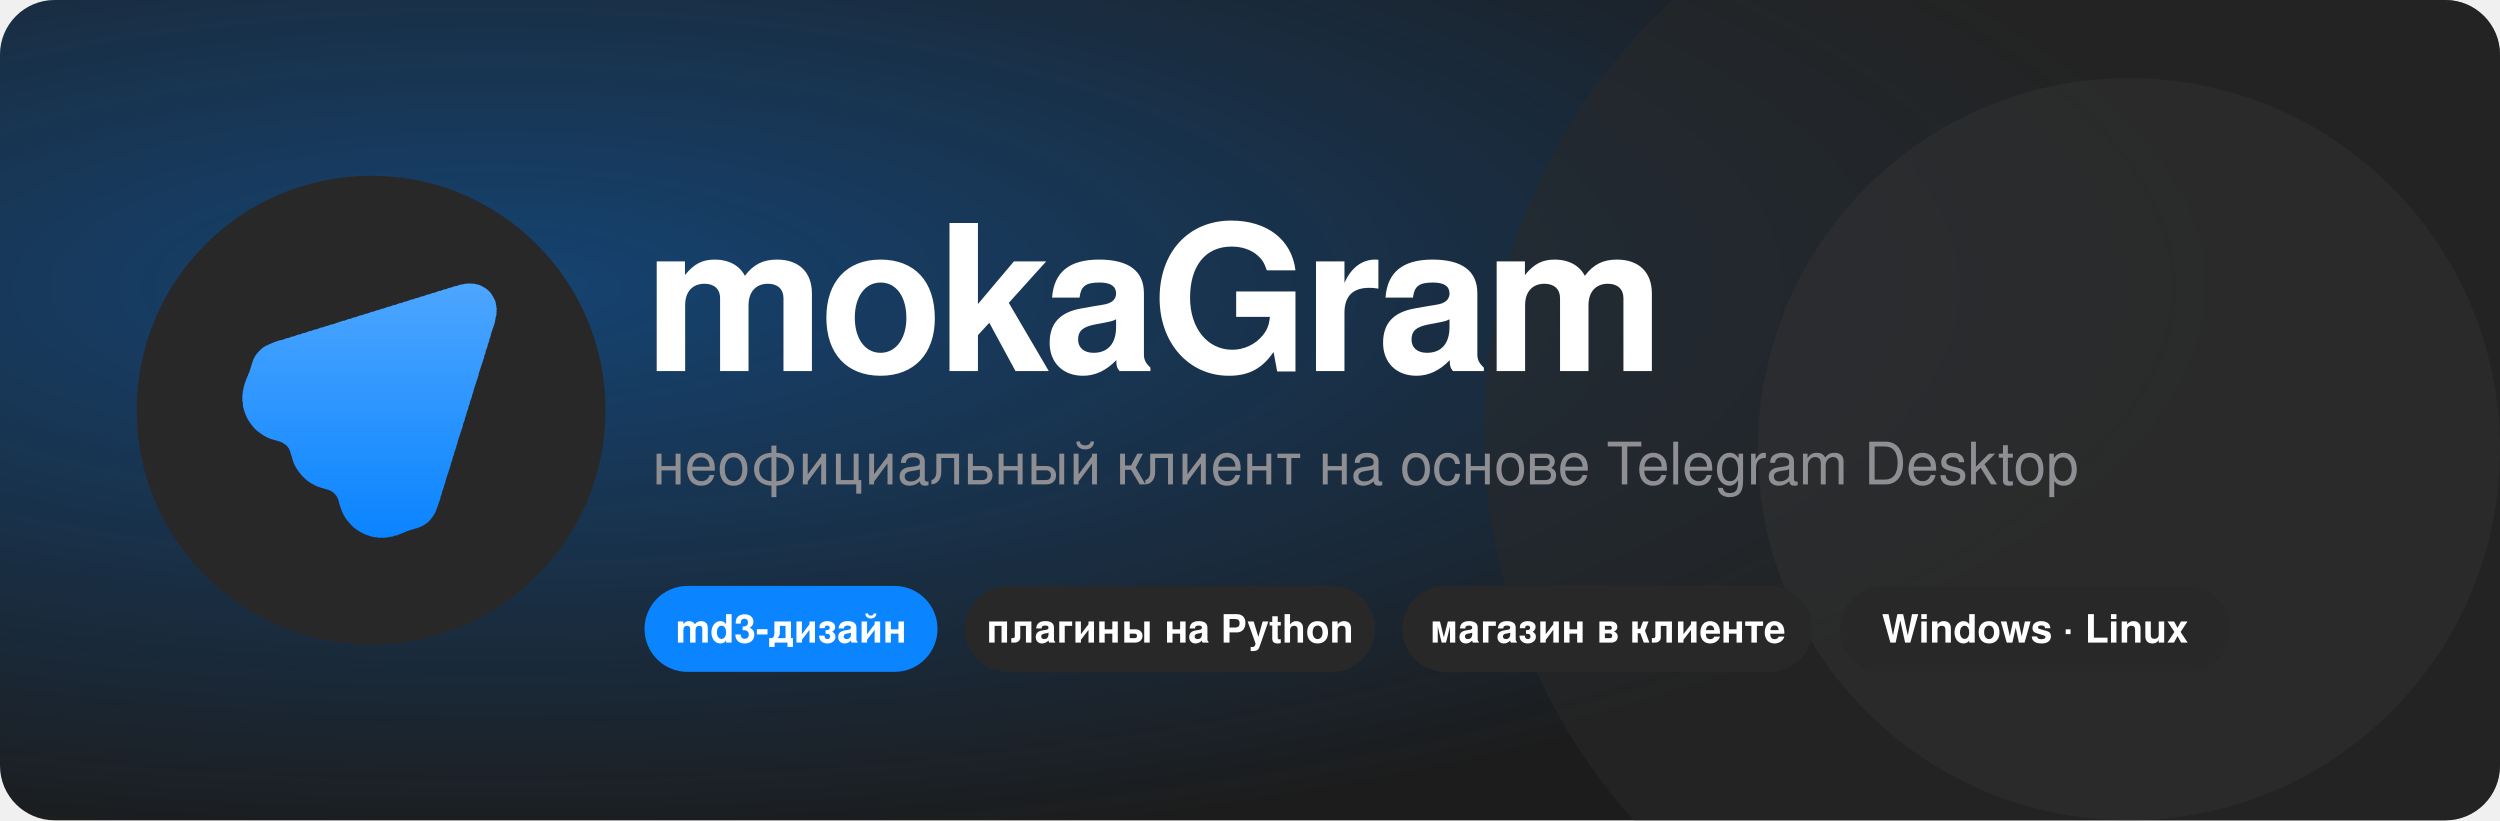
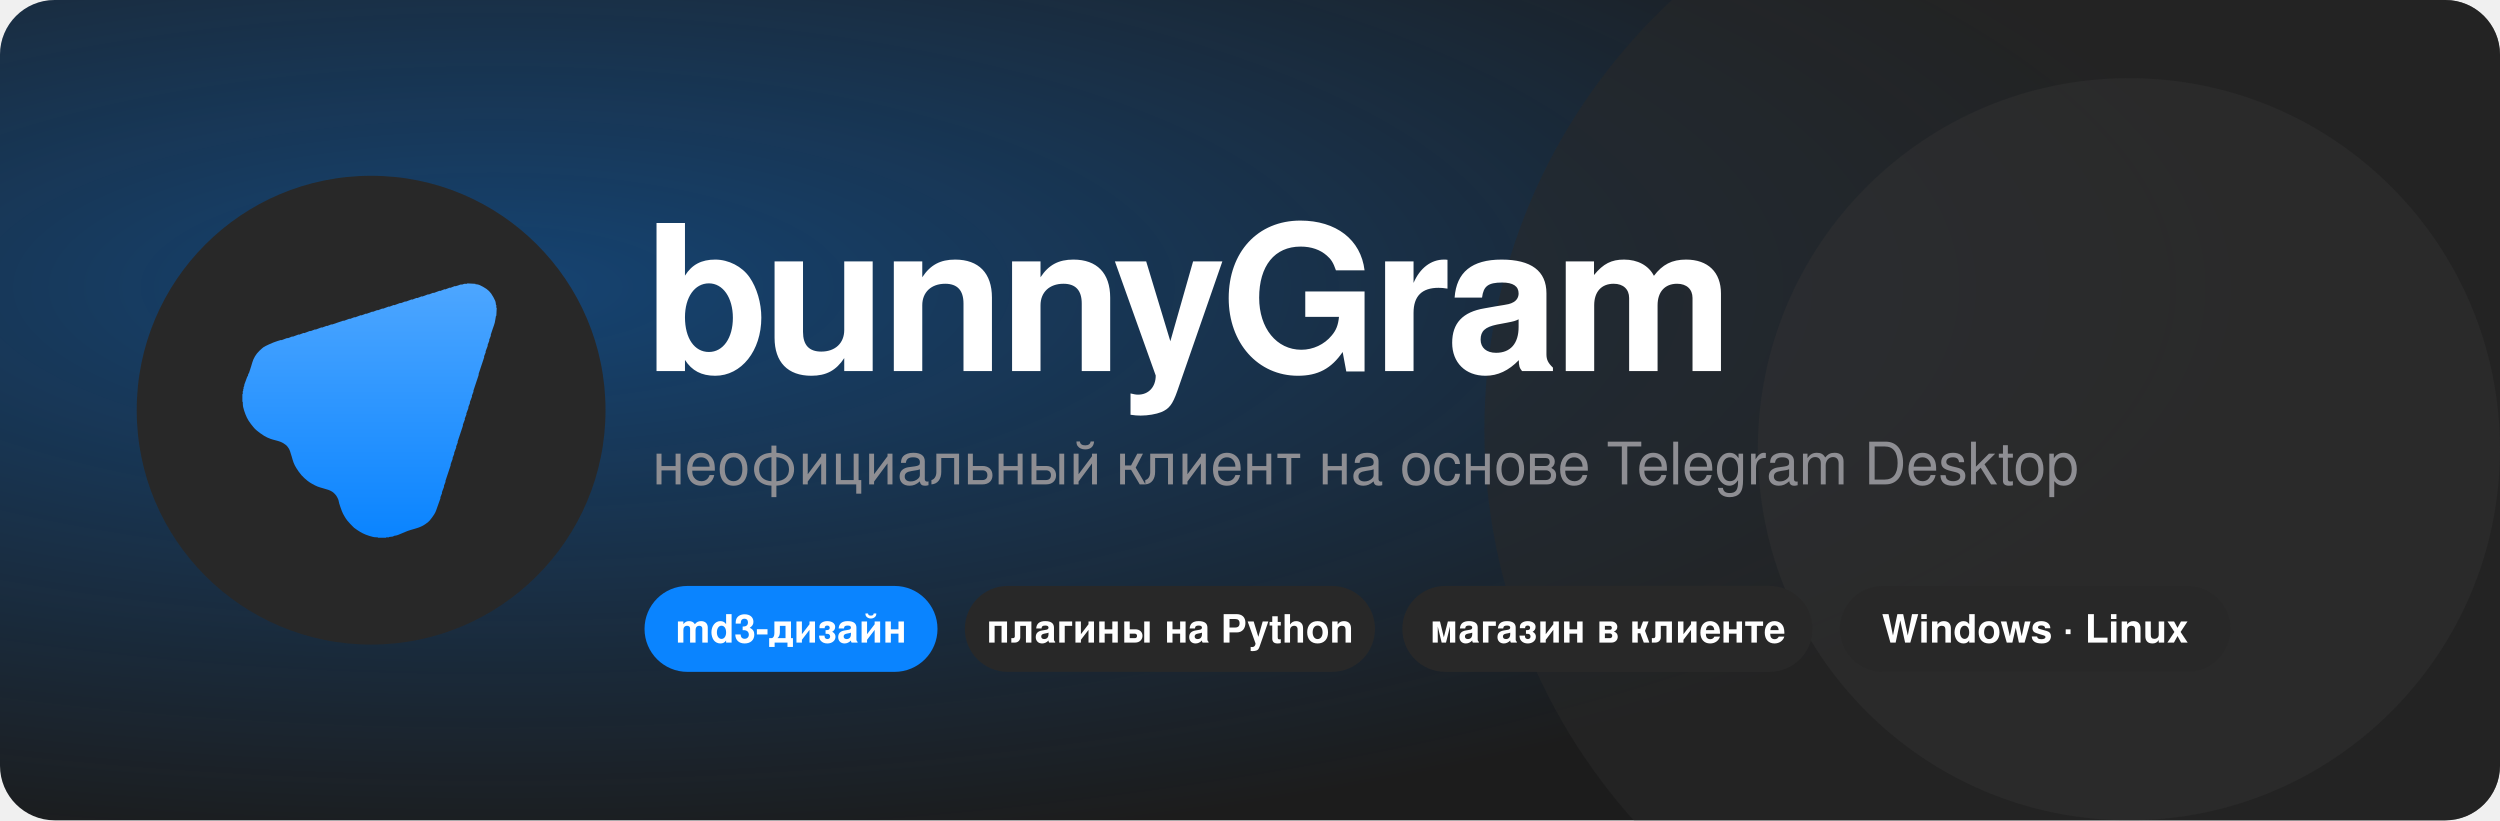
<svg xmlns="http://www.w3.org/2000/svg" viewBox="0 0 1280 420" width="1280" height="420" font-family="-apple-system,'Segoe UI',Helvetica,Arial,sans-serif">
  <defs>
    <radialGradient id="glow" cx="0.2" cy="0.35" r="0.7">
      <stop offset="0" stop-color="#0a84ff" stop-opacity="0.38" />
      <stop offset="1" stop-color="#0a84ff" stop-opacity="0" />
    </radialGradient>
    <clipPath id="r">
      <rect width="1280" height="420" rx="28" />
    </clipPath>
  </defs>
  <g clip-path="url(#r)">
    <rect width="1280" height="420" fill="#1c1c1c" />
    <rect width="1280" height="420" fill="url(#glow)" />
    <rect x="760" y="-80" width="600" height="600" rx="300" fill="#282828" opacity="0.55" />
    <rect x="900" y="40" width="380" height="380" rx="190" fill="#323232" opacity="0.45" />
  </g>
  <g transform="translate(70,90) scale(0.2344)">
    <defs>
      <linearGradient id="lg" x1="0" y1="0" x2="0" y2="1">
        <stop offset="0" stop-color="#4DA6FF" />
        <stop offset="1" stop-color="#0A84FF" />
      </linearGradient>
    </defs>
    <rect width="1024" height="1024" rx="512" fill="#282828" />
    <path transform="translate(512,512) scale(1.72) translate(-252.5,-250.5)" d="M375.00,89.50 C376.67,89.50 382.83,89.83 384.50,90.00 C386.17,90.17 384.08,90.25 385.00,90.50 C385.92,90.75 387.67,90.50 390.00,91.50 C392.33,92.50 396.50,94.67 399.00,96.50 C401.50,98.33 403.17,100.00 405.00,102.50 C406.83,105.00 409.00,109.17 410.00,111.50 C411.00,113.83 410.75,115.58 411.00,116.50 C411.25,117.42 411.42,116.33 411.50,117.00 C411.58,117.67 411.42,119.83 411.50,120.50 C411.58,121.17 412.00,119.33 412.00,121.00 C412.00,122.67 411.67,128.83 411.50,130.50 C411.33,132.17 411.33,129.50 411.00,131.00 C410.67,132.50 410.17,136.83 409.50,139.50 C408.83,142.17 407.83,144.50 407.00,147.00 C406.17,149.50 404.92,153.00 404.50,154.50 C404.08,156.00 404.83,154.92 404.50,156.00 C404.17,157.08 402.83,159.92 402.50,161.00 C402.17,162.08 402.83,161.42 402.50,162.50 C402.17,163.58 400.83,166.42 400.50,167.50 C400.17,168.58 400.92,167.67 400.50,169.00 C400.08,170.33 398.42,174.17 398.00,175.50 C397.58,176.83 398.33,175.92 398.00,177.00 C397.67,178.08 396.33,180.92 396.00,182.00 C395.67,183.08 396.39,182.08 396.00,183.50 C395.61,184.92 394.44,188.17 393.67,190.50 C392.89,192.83 392.11,195.17 391.33,197.50 C390.56,199.83 389.39,203.08 389.00,204.50 C388.61,205.92 389.54,204.12 389.00,206.00 C388.46,207.88 386.83,212.50 385.75,215.75 C384.67,219.00 383.04,223.62 382.50,225.50 C381.96,227.38 382.83,225.92 382.50,227.00 C382.17,228.08 380.83,230.92 380.50,232.00 C380.17,233.08 380.92,232.17 380.50,233.50 C380.08,234.83 378.42,238.67 378.00,240.00 C377.58,241.33 378.33,240.42 378.00,241.50 C377.67,242.58 376.33,245.42 376.00,246.50 C375.67,247.58 376.42,246.67 376.00,248.00 C375.58,249.33 373.92,253.17 373.50,254.50 C373.08,255.83 373.83,254.92 373.50,256.00 C373.17,257.08 371.83,259.92 371.50,261.00 C371.17,262.08 371.92,261.17 371.50,262.50 C371.08,263.83 369.42,267.67 369.00,269.00 C368.58,270.33 369.54,268.62 369.00,270.50 C368.46,272.38 366.83,277.00 365.75,280.25 C364.67,283.50 363.04,288.12 362.50,290.00 C361.96,291.88 362.83,290.42 362.50,291.50 C362.17,292.58 360.83,295.42 360.50,296.50 C360.17,297.58 360.92,296.67 360.50,298.00 C360.08,299.33 358.42,303.17 358.00,304.50 C357.58,305.83 358.33,304.92 358.00,306.00 C357.67,307.08 356.33,309.92 356.00,311.00 C355.67,312.08 356.42,311.17 356.00,312.50 C355.58,313.83 353.92,317.67 353.50,319.00 C353.08,320.33 354.04,318.62 353.50,320.50 C352.96,322.38 351.33,327.00 350.25,330.25 C349.17,333.50 347.54,338.12 347.00,340.00 C346.46,341.88 347.33,340.42 347.00,341.50 C346.67,342.58 345.33,345.42 345.00,346.50 C344.67,347.58 345.42,346.67 345.00,348.00 C344.58,349.33 342.92,353.17 342.50,354.50 C342.08,355.83 342.83,354.92 342.50,356.00 C342.17,357.08 340.83,359.92 340.50,361.00 C340.17,362.08 340.96,360.96 340.50,362.50 C340.04,364.04 338.67,367.67 337.75,370.25 C336.83,372.83 335.88,375.88 335.00,378.00 C334.12,380.12 333.83,380.92 332.50,383.00 C331.17,385.08 328.58,388.67 327.00,390.50 C325.42,392.33 324.42,392.92 323.00,394.00 C321.58,395.08 320.17,396.08 318.50,397.00 C316.83,397.92 315.12,398.71 313.00,399.50 C310.88,400.29 308.17,401.00 305.75,401.75 C303.33,402.50 301.71,402.79 298.50,404.00 C295.29,405.21 289.25,408.00 286.50,409.00 C283.75,410.00 283.08,409.67 282.00,410.00 C280.92,410.33 281.08,410.75 280.00,411.00 C278.92,411.25 276.33,411.33 275.50,411.50 C274.67,411.67 275.67,411.92 275.00,412.00 C274.33,412.08 272.17,411.92 271.50,412.00 C270.83,412.08 272.67,412.42 271.00,412.50 C269.33,412.58 263.17,412.58 261.50,412.50 C259.83,412.42 262.08,412.17 261.00,412.00 C259.92,411.83 257.58,412.08 255.00,411.50 C252.42,410.92 248.25,409.58 245.50,408.50 C242.75,407.42 240.67,406.25 238.50,405.00 C236.33,403.75 234.00,402.08 232.50,401.00 C231.00,399.92 231.17,400.17 229.50,398.50 C227.83,396.83 224.33,393.25 222.50,391.00 C220.67,388.75 219.67,387.00 218.50,385.00 C217.33,383.00 216.58,381.67 215.50,379.00 C214.42,376.33 212.75,371.42 212.00,369.00 C211.25,366.58 211.58,366.08 211.00,364.50 C210.42,362.92 209.42,360.92 208.50,359.50 C207.58,358.08 206.42,356.92 205.50,356.00 C204.58,355.08 204.08,354.67 203.00,354.00 C201.92,353.33 200.88,352.71 199.00,352.00 C197.12,351.29 194.17,350.50 191.75,349.75 C189.33,349.00 186.88,348.46 184.50,347.50 C182.12,346.54 179.67,345.25 177.50,344.00 C175.33,342.75 173.75,341.83 171.50,340.00 C169.25,338.17 166.33,335.67 164.00,333.00 C161.67,330.33 159.17,326.67 157.50,324.00 C155.83,321.33 154.96,319.38 154.00,317.00 C153.04,314.62 152.50,312.17 151.75,309.75 C151.00,307.33 150.21,304.38 149.50,302.50 C148.79,300.62 148.42,299.83 147.50,298.50 C146.58,297.17 145.75,295.83 144.00,294.50 C142.25,293.17 140.17,291.75 137.00,290.50 C133.83,289.25 128.42,288.25 125.00,287.00 C121.58,285.75 119.42,284.75 116.50,283.00 C113.58,281.25 109.75,278.33 107.50,276.50 C105.25,274.67 104.75,274.08 103.00,272.00 C101.25,269.92 98.67,266.67 97.00,264.00 C95.33,261.33 94.17,258.92 93.00,256.00 C91.83,253.08 90.58,249.17 90.00,246.50 C89.42,243.83 89.67,241.17 89.50,240.00 C89.33,238.83 89.08,241.08 89.00,239.50 C88.92,237.92 88.92,232.08 89.00,230.50 C89.08,228.92 89.42,230.67 89.50,230.00 C89.58,229.33 89.42,227.17 89.50,226.50 C89.58,225.83 89.92,226.42 90.00,226.00 C90.08,225.58 89.92,224.42 90.00,224.00 C90.08,223.58 90.42,223.92 90.50,223.50 C90.58,223.08 90.33,222.17 90.50,221.50 C90.67,220.83 91.33,220.08 91.50,219.50 C91.67,218.92 90.92,219.83 91.50,218.00 C92.08,216.17 94.25,210.33 95.00,208.50 C95.75,206.67 95.75,207.67 96.00,207.00 C96.25,206.33 96.25,205.17 96.50,204.50 C96.75,203.83 96.88,204.67 97.50,203.00 C98.12,201.33 99.33,197.33 100.25,194.50 C101.17,191.67 101.79,188.67 103.00,186.00 C104.21,183.33 105.67,180.83 107.50,178.50 C109.33,176.17 112.17,173.58 114.00,172.00 C115.83,170.42 116.08,170.25 118.50,169.00 C120.92,167.75 125.33,165.75 128.50,164.50 C131.67,163.25 135.75,162.00 137.50,161.50 C139.25,161.00 137.67,161.92 139.00,161.50 C140.33,161.08 144.17,159.42 145.50,159.00 C146.83,158.58 145.92,159.33 147.00,159.00 C148.08,158.67 150.92,157.33 152.00,157.00 C153.08,156.67 152.17,157.42 153.50,157.00 C154.83,156.58 158.67,154.92 160.00,154.50 C161.33,154.08 160.42,154.83 161.50,154.50 C162.58,154.17 165.42,152.83 166.50,152.50 C167.58,152.17 166.67,152.92 168.00,152.50 C169.33,152.08 173.17,150.42 174.50,150.00 C175.83,149.58 174.92,150.33 176.00,150.00 C177.08,149.67 179.92,148.33 181.00,148.00 C182.08,147.67 181.17,148.42 182.50,148.00 C183.83,147.58 187.67,145.92 189.00,145.50 C190.33,145.08 189.42,145.83 190.50,145.50 C191.58,145.17 194.42,143.83 195.50,143.50 C196.58,143.17 195.92,143.83 197.00,143.50 C198.08,143.17 200.92,141.83 202.00,141.50 C203.08,141.17 201.08,142.25 203.50,141.50 C205.92,140.75 214.08,137.75 216.50,137.00 C218.92,136.25 216.67,137.42 218.00,137.00 C219.33,136.58 223.17,134.92 224.50,134.50 C225.83,134.08 224.92,134.83 226.00,134.50 C227.08,134.17 229.92,132.83 231.00,132.50 C232.08,132.17 231.17,132.92 232.50,132.50 C233.83,132.08 237.67,130.42 239.00,130.00 C240.33,129.58 239.42,130.33 240.50,130.00 C241.58,129.67 244.42,128.33 245.50,128.00 C246.58,127.67 245.67,128.42 247.00,128.00 C248.33,127.58 252.17,125.92 253.50,125.50 C254.83,125.08 253.92,125.83 255.00,125.50 C256.08,125.17 258.92,123.83 260.00,123.50 C261.08,123.17 260.42,123.83 261.50,123.50 C262.58,123.17 265.42,121.83 266.50,121.50 C267.58,121.17 266.67,121.92 268.00,121.50 C269.33,121.08 273.17,119.42 274.50,119.00 C275.83,118.58 274.92,119.33 276.00,119.00 C277.08,118.67 279.92,117.33 281.00,117.00 C282.08,116.67 281.17,117.42 282.50,117.00 C283.83,116.58 287.67,114.92 289.00,114.50 C290.33,114.08 289.42,114.83 290.50,114.50 C291.58,114.17 294.42,112.83 295.50,112.50 C296.58,112.17 295.67,112.92 297.00,112.50 C298.33,112.08 302.17,110.42 303.50,110.00 C304.83,109.58 303.92,110.33 305.00,110.00 C306.08,109.67 308.92,108.33 310.00,108.00 C311.08,107.67 310.42,108.33 311.50,108.00 C312.58,107.67 315.42,106.33 316.50,106.00 C317.58,105.67 316.67,106.42 318.00,106.00 C319.33,105.58 323.17,103.92 324.50,103.50 C325.83,103.08 324.92,103.83 326.00,103.50 C327.08,103.17 329.92,101.83 331.00,101.50 C332.08,101.17 331.17,101.92 332.50,101.50 C333.83,101.08 337.67,99.42 339.00,99.00 C340.33,98.58 339.42,99.33 340.50,99.00 C341.58,98.67 344.42,97.33 345.50,97.00 C346.58,96.67 345.92,97.33 347.00,97.00 C348.08,96.67 350.92,95.33 352.00,95.00 C353.08,94.67 352.42,95.33 353.50,95.00 C354.58,94.67 357.42,93.33 358.50,93.00 C359.58,92.67 358.75,93.33 360.00,93.00 C361.25,92.67 364.67,91.33 366.00,91.00 C367.33,90.67 367.17,91.17 368.00,91.00 C368.83,90.83 369.92,90.17 371.00,90.00 C372.08,89.83 373.83,90.08 374.50,90.00 C375.17,89.92 373.33,89.50 375.00,89.50 Z" fill="url(#lg)" />
  </g>
-   <text x="330" y="190" font-size="104" font-weight="800" fill="#ffffff" letter-spacing="-3">mokaGram</text>
+   <text x="330" y="190" font-size="104" font-weight="800" fill="#ffffff" letter-spacing="-3">bunnyGram</text>
  <text x="334" y="248" font-size="30" fill="#8e8e93">неофициальный клиент на основе Telegram Desktop</text>
  <rect x="330" y="300" width="150" height="44" rx="22" fill="#0a84ff" />
  <text x="405.0" y="329" text-anchor="middle" font-size="20" font-weight="600" fill="#fff">md3-дизайн</text>
  <rect x="494" y="300" width="210" height="44" rx="22" fill="#282828" />
  <text x="599.0" y="329" text-anchor="middle" font-size="20" font-weight="600" fill="#fff">плагины на Python</text>
  <rect x="718" y="300" width="210" height="44" rx="22" fill="#282828" />
  <text x="823.0" y="329" text-anchor="middle" font-size="20" font-weight="600" fill="#fff">магазин в клиенте</text>
  <rect x="942" y="300" width="200" height="44" rx="22" fill="#282828" />
  <text x="1042.0" y="329" text-anchor="middle" font-size="20" font-weight="600" fill="#fff">Windows · Linux</text>
</svg>
